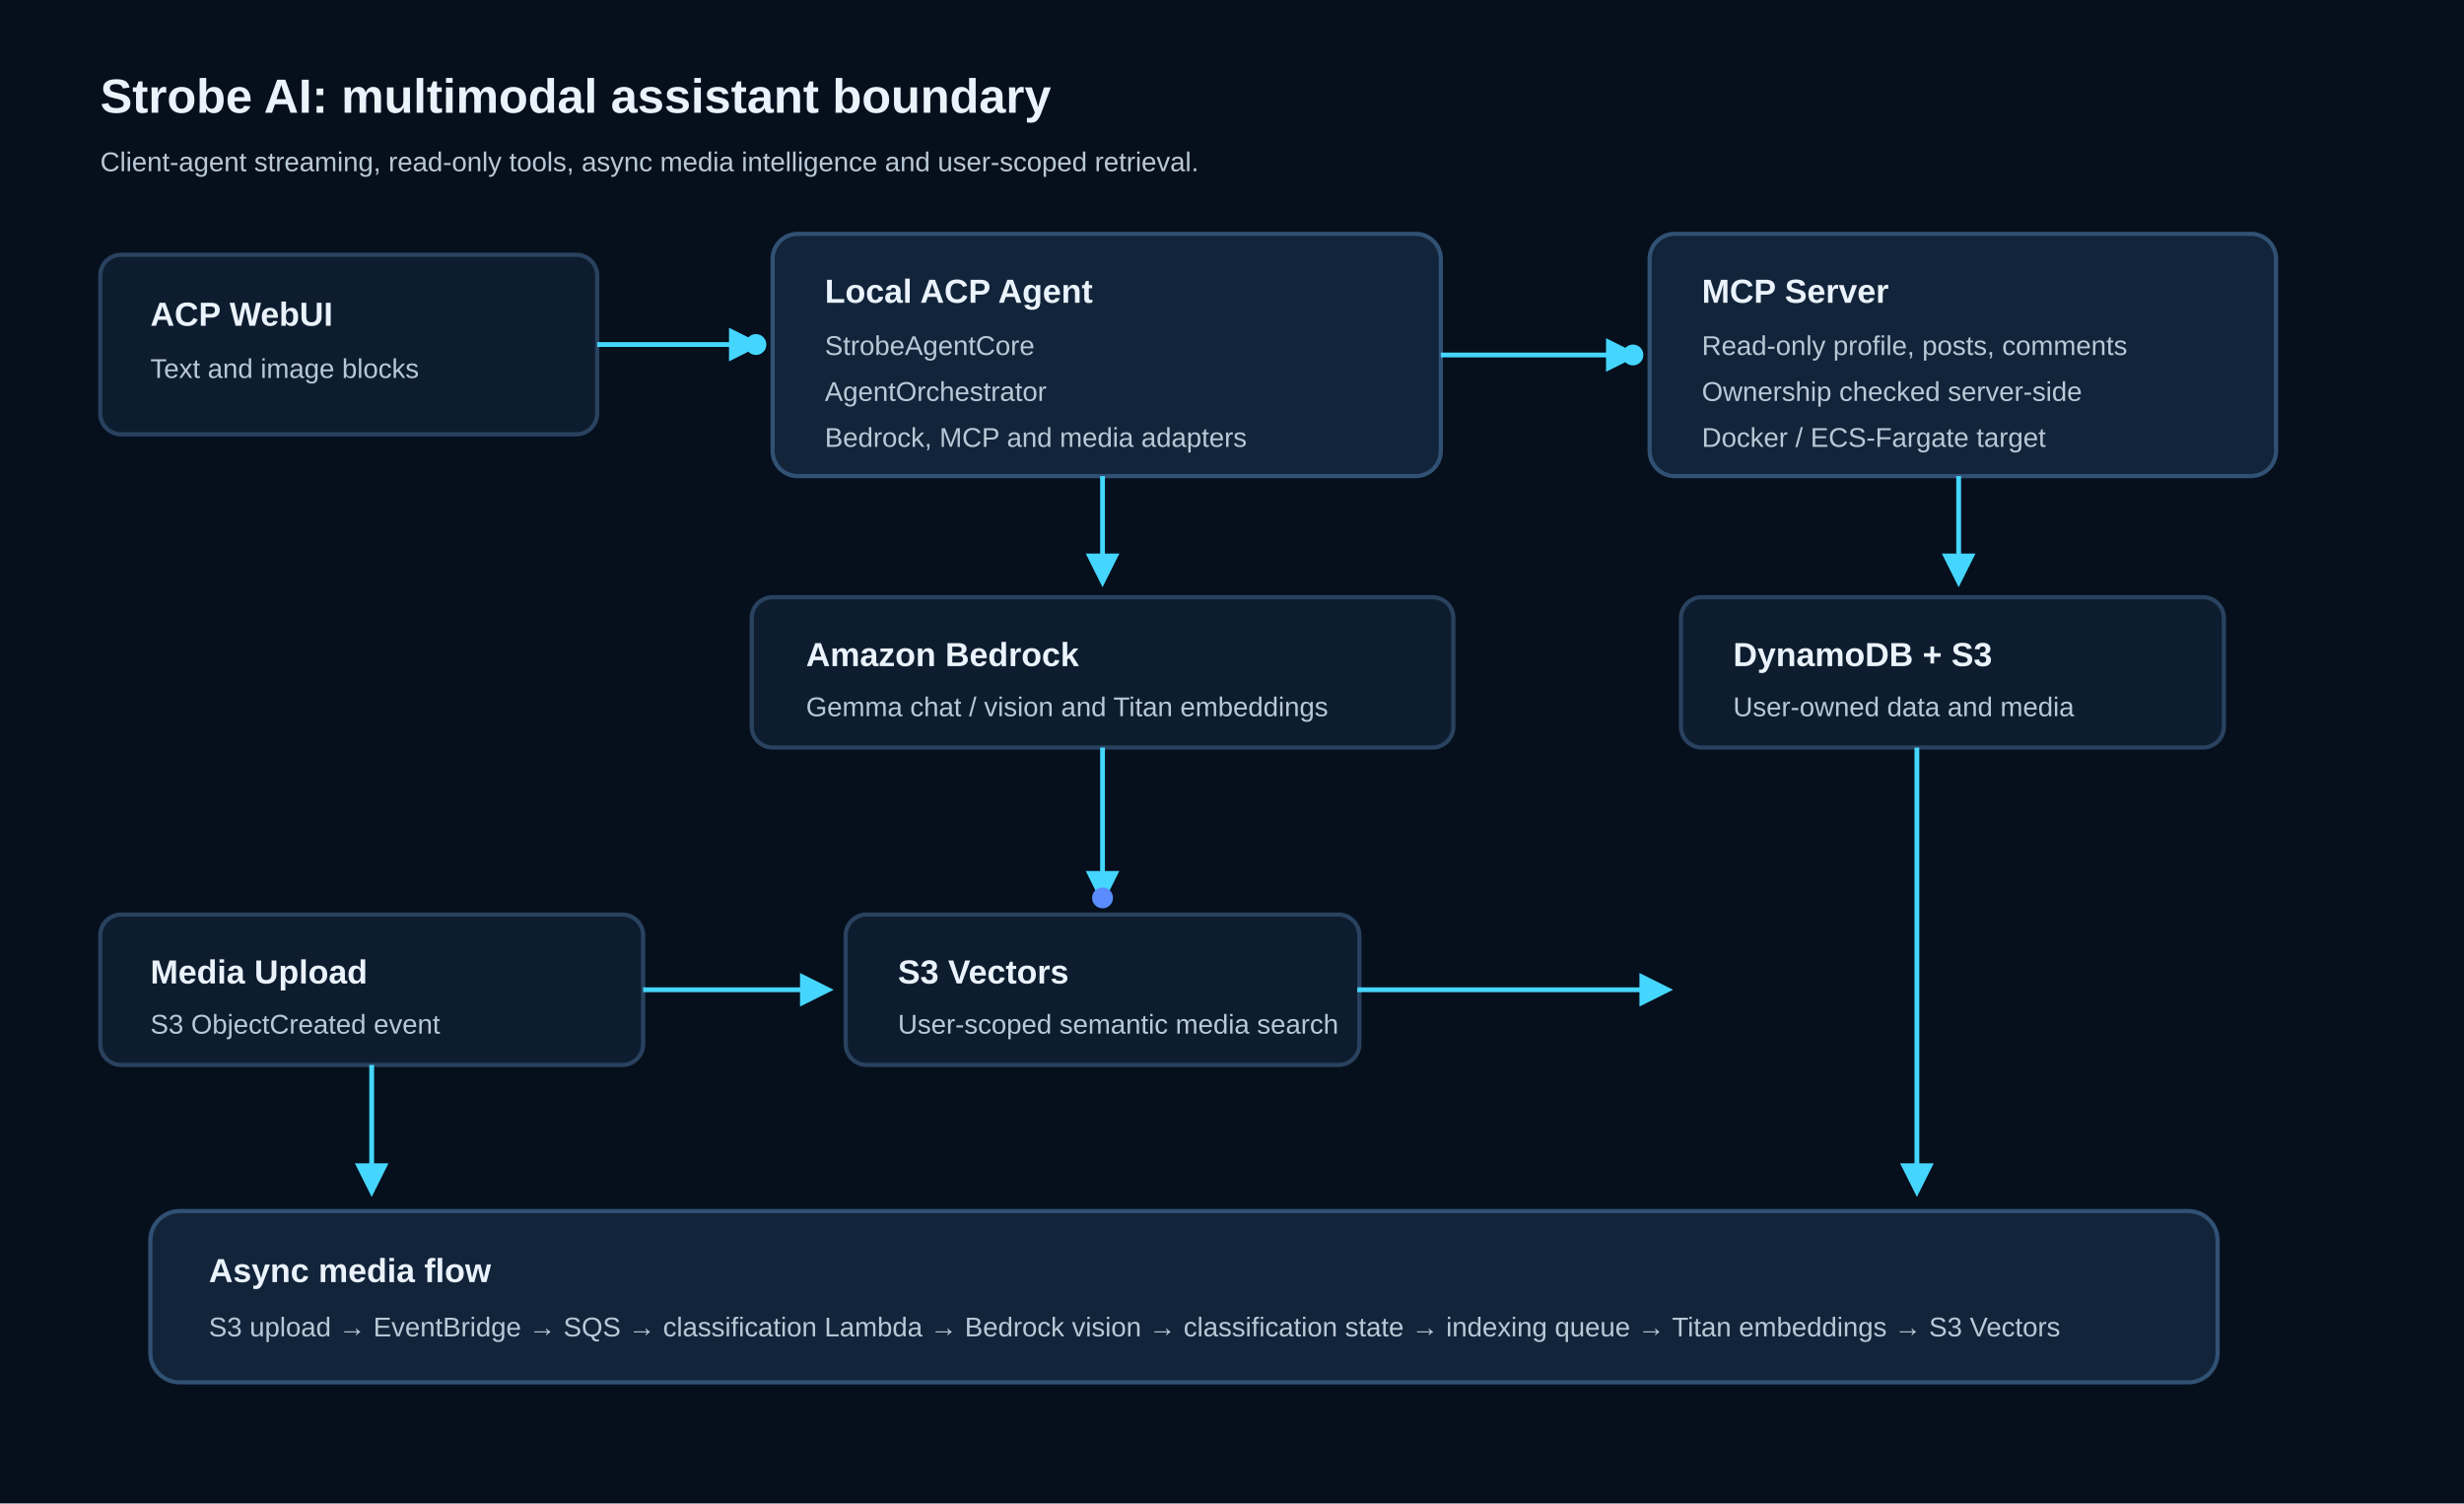
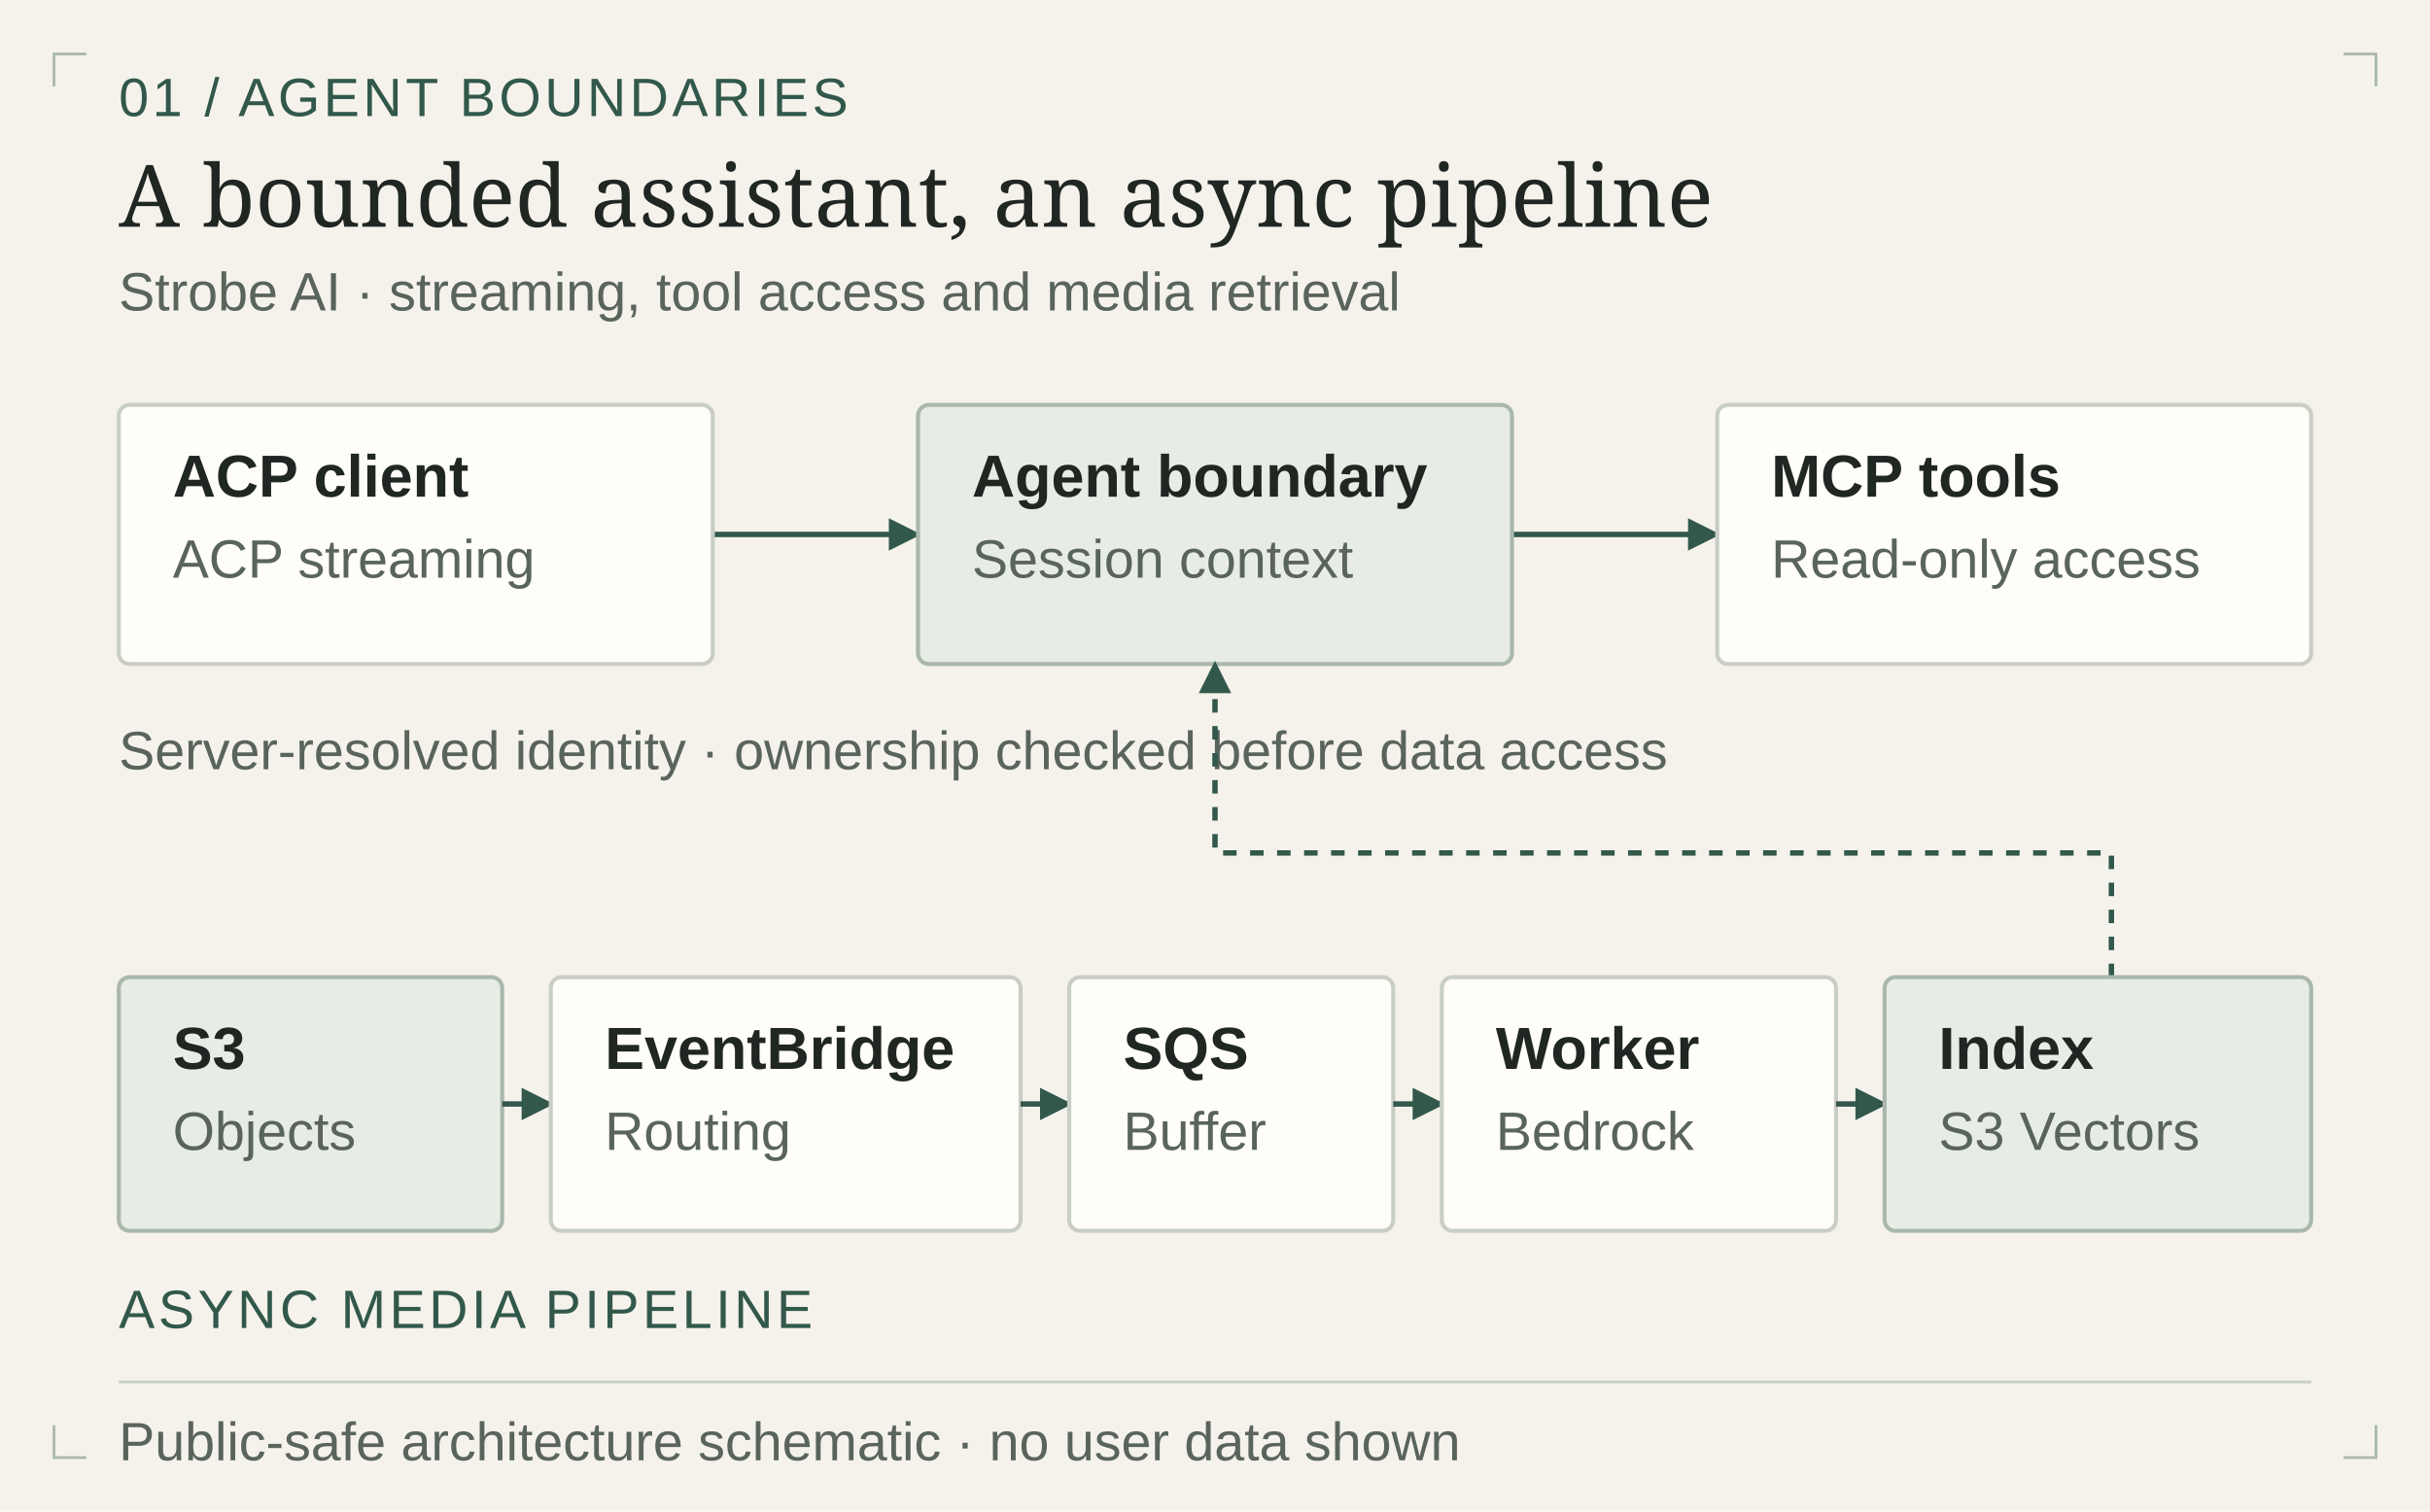
- <svg xmlns="http://www.w3.org/2000/svg" viewBox="0 0 1180 720" role="img" aria-labelledby="title desc">
+ <svg xmlns="http://www.w3.org/2000/svg" viewBox="0 0 900 560" role="img" aria-labelledby="title desc">
  <defs>
-     <marker id="arrow" viewBox="0 0 10 10" refX="8" refY="5" markerWidth="7" markerHeight="7" orient="auto-start-reverse">
-       <path d="M 0 0 L 10 5 L 0 10 z" fill="#45d6ff" />
+     <marker id="arrow" viewBox="0 0 10 10" refX="9" refY="5" markerWidth="6" markerHeight="6" orient="auto-start-reverse">
+       <path d="M0 0L10 5L0 10z" fill="#31584B" />
    </marker>
-     <style>
-       .bg{fill:#06101d}.box{fill:#0d1d2f;stroke:#29425f;stroke-width:2}.group{fill:#12243a;stroke:#315174;stroke-width:2}.title{font:700 23px Arial,sans-serif;fill:#eaf2fb}.label{font:700 16px Arial,sans-serif;fill:#eaf2fb}.small{font:13px Arial,sans-serif;fill:#b9c8d6}.line{fill:none;stroke:#45d6ff;stroke-width:2.3;marker-end:url(#arrow)}.accent{fill:#45d6ff}.teal{fill:#5b8cff}.muted{fill:#233850}
-     </style>
+     <style>.paper{fill:#F5F2EB}.box{fill:#FFFDF8;stroke:#C9CEC5;stroke-width:1.5}.panel{fill:#E7ECE4;stroke:#AAB8AC;stroke-width:1.5}.label{font:600 22px Arial,sans-serif;fill:#202622}.small{font:20px Arial,sans-serif;fill:#59645C}.kicker{font:20px Arial,sans-serif;fill:#31584B;letter-spacing:1.3px}.title{font:32px Georgia,serif;fill:#202622}.flow{fill:none;stroke:#31584B;stroke-width:2;marker-end:url(#arrow)}.dashed{stroke-dasharray:5 5}.rule{stroke:#C9CEC5;stroke-width:1}.mono{font:20px Consolas,monospace;fill:#31584B}</style>
  </defs>
-   <rect class="bg" width="1180" height="720" />
-   <text x="48" y="54" class="title">Strobe AI: multimodal assistant boundary</text>
-   <text x="48" y="82" class="small">Client-agent streaming, read-only tools, async media intelligence and user-scoped retrieval.</text>
-   <rect x="48" y="122" width="238" height="86" rx="10" class="box" />
-   <text x="72" y="156" class="label">ACP WebUI</text>
-   <text x="72" y="181" class="small">Text and image blocks</text>
-   <rect x="370" y="112" width="320" height="116" rx="12" class="group" />
-   <text x="395" y="145" class="label">Local ACP Agent</text>
-   <text x="395" y="170" class="small">StrobeAgentCore</text>
-   <text x="395" y="192" class="small">AgentOrchestrator</text>
-   <text x="395" y="214" class="small">Bedrock, MCP and media adapters</text>
-   <rect x="790" y="112" width="300" height="116" rx="12" class="group" />
-   <text x="815" y="145" class="label">MCP Server</text>
-   <text x="815" y="170" class="small">Read-only profile, posts, comments</text>
-   <text x="815" y="192" class="small">Ownership checked server-side</text>
-   <text x="815" y="214" class="small">Docker / ECS-Fargate target</text>
-   <rect x="805" y="286" width="260" height="72" rx="10" class="box" />
-   <text x="830" y="319" class="label">DynamoDB + S3</text>
-   <text x="830" y="343" class="small">User-owned data and media</text>
-   <rect x="360" y="286" width="336" height="72" rx="10" class="box" />
-   <text x="386" y="319" class="label">Amazon Bedrock</text>
-   <text x="386" y="343" class="small">Gemma chat / vision and Titan embeddings</text>
-   <rect x="405" y="438" width="246" height="72" rx="10" class="box" />
-   <text x="430" y="471" class="label">S3 Vectors</text>
-   <text x="430" y="495" class="small">User-scoped semantic media search</text>
-   <rect x="48" y="438" width="260" height="72" rx="10" class="box" />
-   <text x="72" y="471" class="label">Media Upload</text>
-   <text x="72" y="495" class="small">S3 ObjectCreated event</text>
-   <rect x="72" y="580" width="990" height="82" rx="14" class="group" />
-   <text x="100" y="614" class="label">Async media flow</text>
-   <text x="100" y="640" class="small">S3 upload → EventBridge → SQS → classification Lambda → Bedrock vision → classification state → indexing queue → Titan embeddings → S3 Vectors</text>
-   <path class="line" d="M286 165h76" />
-   <path class="line" d="M690 170h92" />
-   <path class="line" d="M938 228v50" />
-   <path class="line" d="M528 228v50" />
-   <path class="line" d="M528 358v72" />
-   <path class="line" d="M308 474h88" />
-   <path class="line" d="M650 474h148" />
-   <path class="line" d="M178 510v60" />
-   <path class="line" d="M918 358v212" />
-   <circle cx="362" cy="165" r="5" class="accent" />
-   <circle cx="782" cy="170" r="5" class="accent" />
-   <circle cx="528" cy="430" r="5" class="teal" />
+   <rect width="900" height="560" class="paper" />
+   <path d="M20 32V20H32M868 20H880V32M20 528V540H32M868 540H880V528" fill="none" stroke="#AAB8AC" />
+   <text x="44" y="43" class="kicker">01 / AGENT BOUNDARIES</text>
+   <text x="44" y="84" class="title">A bounded assistant, an async pipeline</text>
+   <text x="44" y="115" class="small">Strobe AI · streaming, tool access and media retrieval</text>
+   <path d="M264 198H340" class="flow" />
+   <path d="M560 198H636" class="flow" />
+   <rect x="44" y="150" width="220" height="96" rx="4" class="box" />
+   <text x="64" y="184" class="label">ACP client</text>
+   <text x="64" y="214" class="small">ACP streaming</text>
+   <rect x="340" y="150" width="220" height="96" rx="4" class="panel" />
+   <text x="360" y="184" class="label">Agent boundary</text>
+   <text x="360" y="214" class="small">Session context</text>
+   <rect x="636" y="150" width="220" height="96" rx="4" class="box" />
+   <text x="656" y="184" class="label">MCP tools</text>
+   <text x="656" y="214" class="small">Read-only access</text>
+   <text x="44" y="285" class="small">Server-resolved identity · ownership checked before data access</text>
+   <path d="M782 362V316H450V246" class="flow dashed" />
+   <rect x="44" y="362" width="142" height="94" rx="4" class="panel" />
+   <text x="64" y="396" class="label">S3</text>
+   <text x="64" y="426" class="small">Objects</text>
+   <path d="M186 409H204" class="flow" />
+   <rect x="204" y="362" width="174" height="94" rx="4" class="box" />
+   <text x="224" y="396" class="label">EventBridge</text>
+   <text x="224" y="426" class="small">Routing</text>
+   <path d="M378 409H396" class="flow" />
+   <rect x="396" y="362" width="120" height="94" rx="4" class="box" />
+   <text x="416" y="396" class="label">SQS</text>
+   <text x="416" y="426" class="small">Buffer</text>
+   <path d="M516 409H534" class="flow" />
+   <rect x="534" y="362" width="146" height="94" rx="4" class="box" />
+   <text x="554" y="396" class="label">Worker</text>
+   <text x="554" y="426" class="small">Bedrock</text>
+   <path d="M680 409H698" class="flow" />
+   <rect x="698" y="362" width="158" height="94" rx="4" class="panel" />
+   <text x="718" y="396" class="label">Index</text>
+   <text x="718" y="426" class="small">S3 Vectors</text>
+   <text x="44" y="492" class="kicker">ASYNC MEDIA PIPELINE</text>
+   <path d="M44 512H856" class="rule" />
+   <text x="44" y="541" class="small">Public-safe architecture schematic · no user data shown</text>
</svg>
